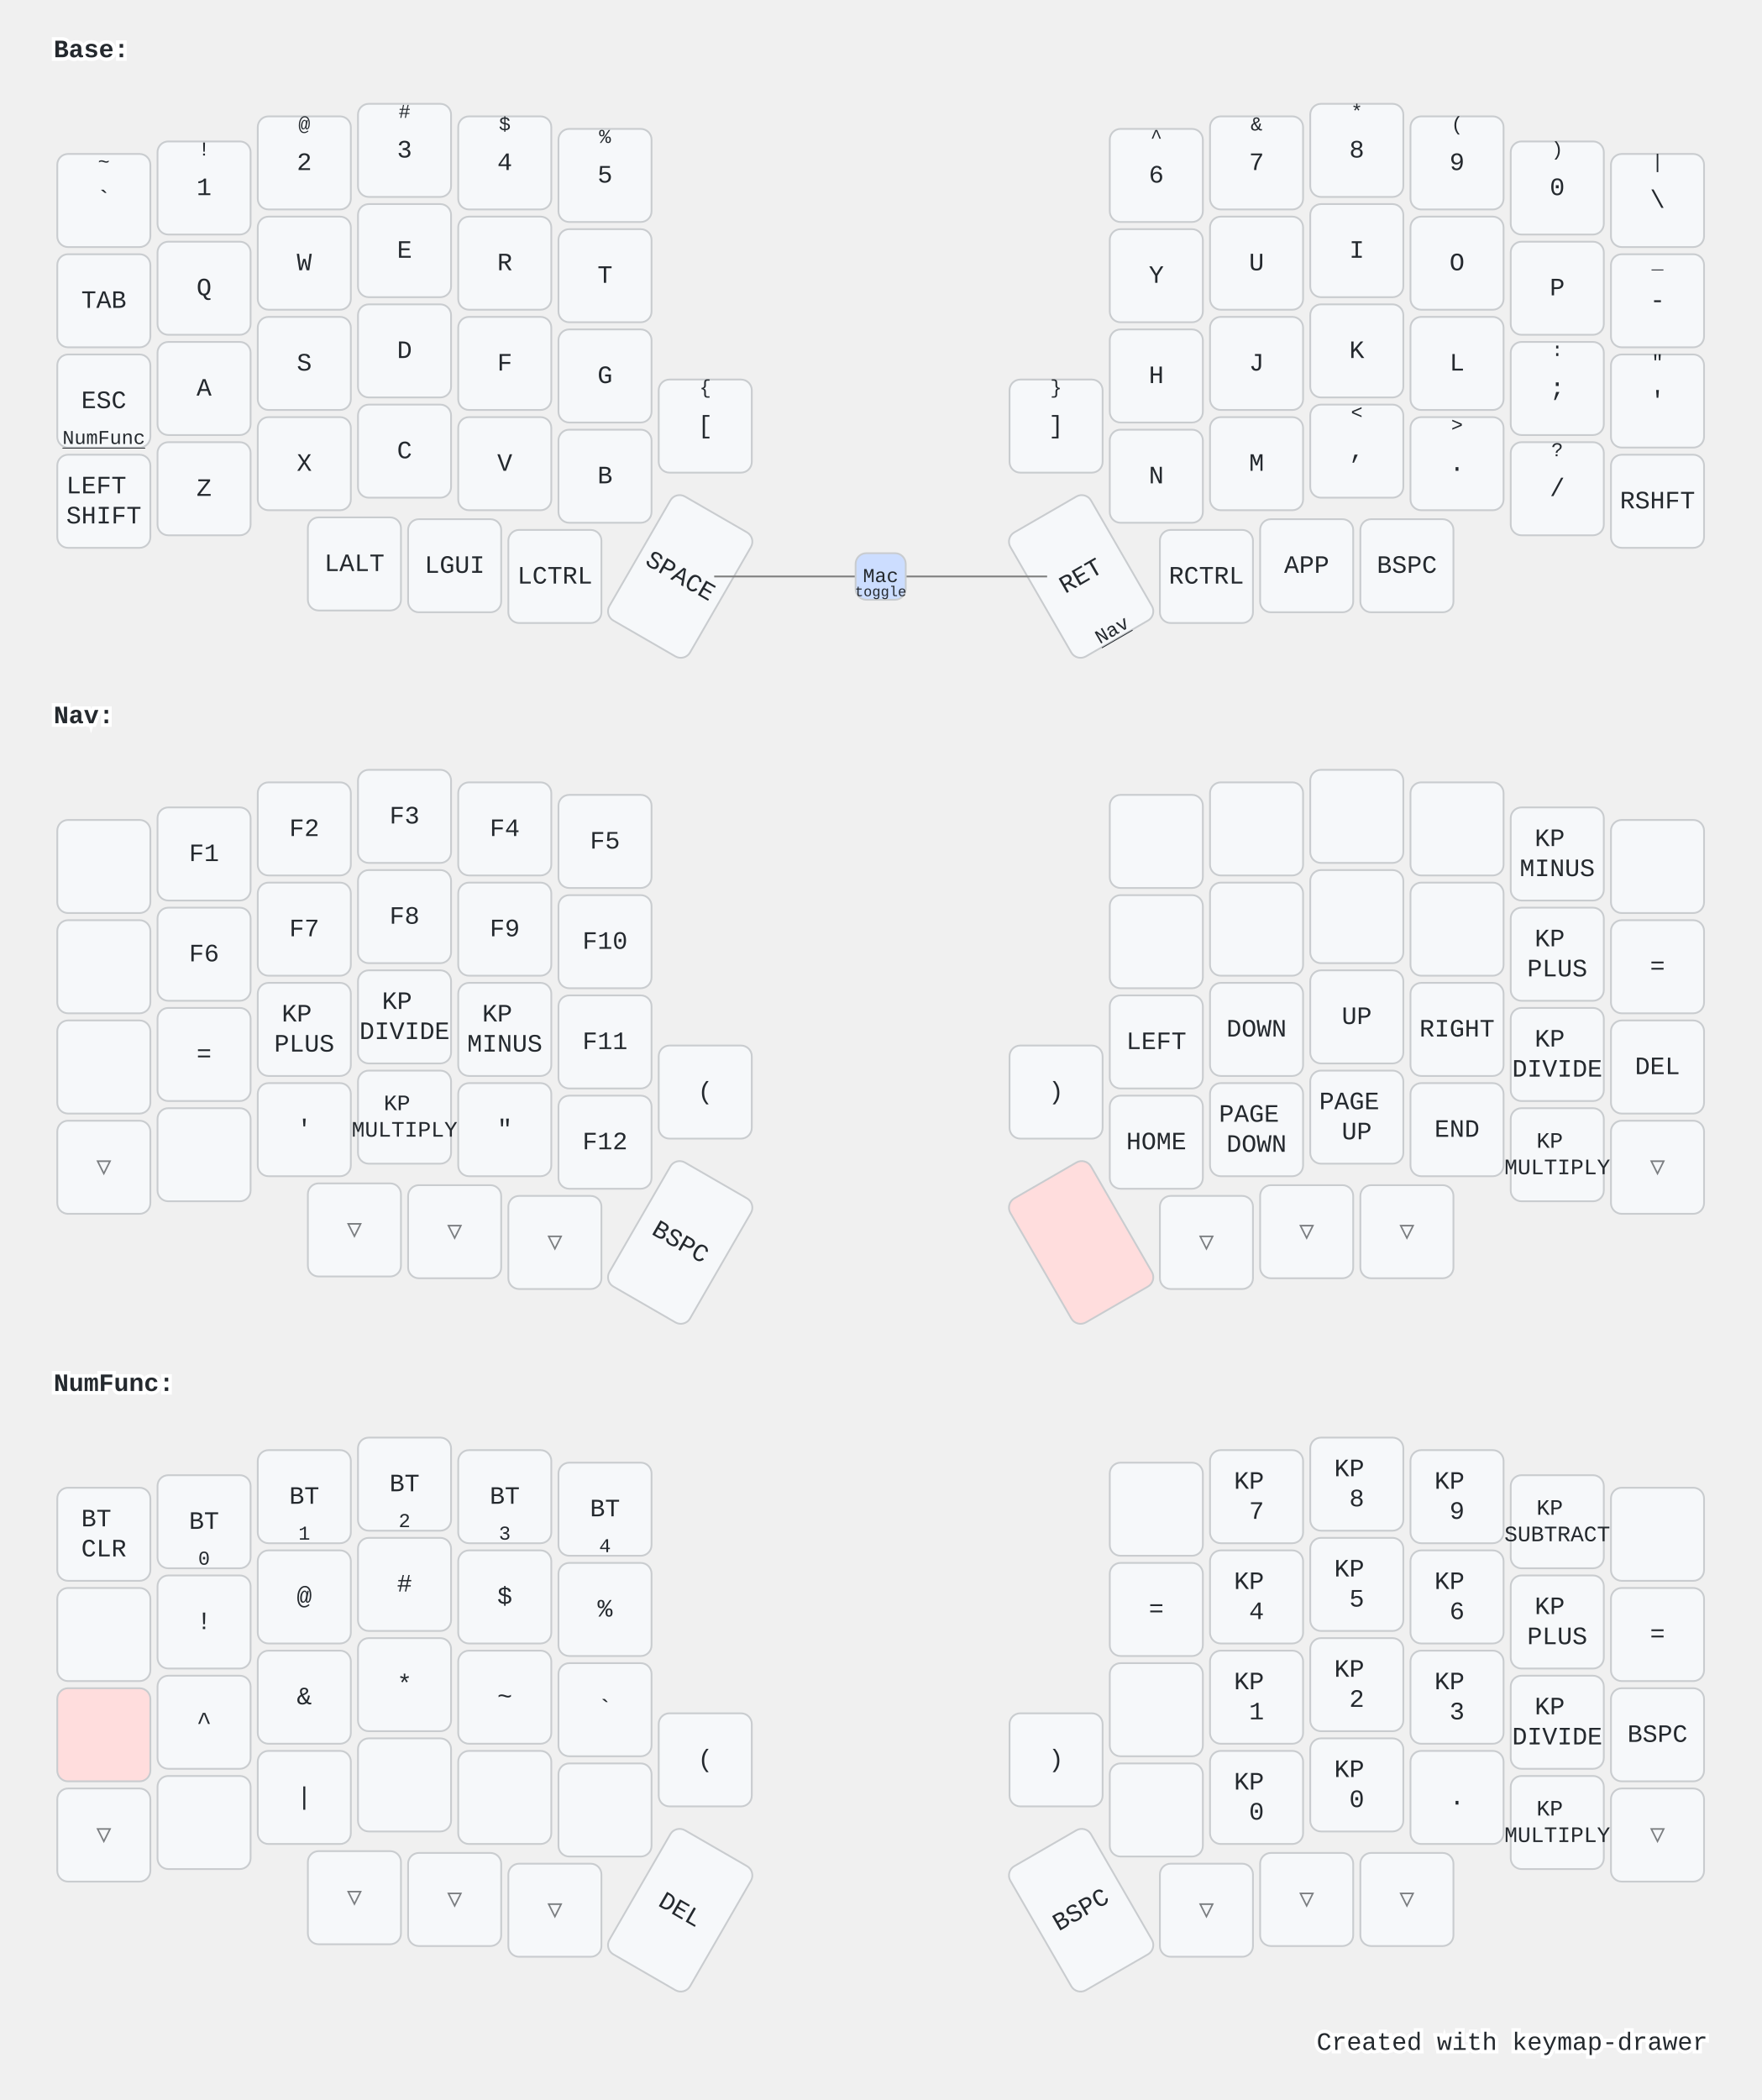
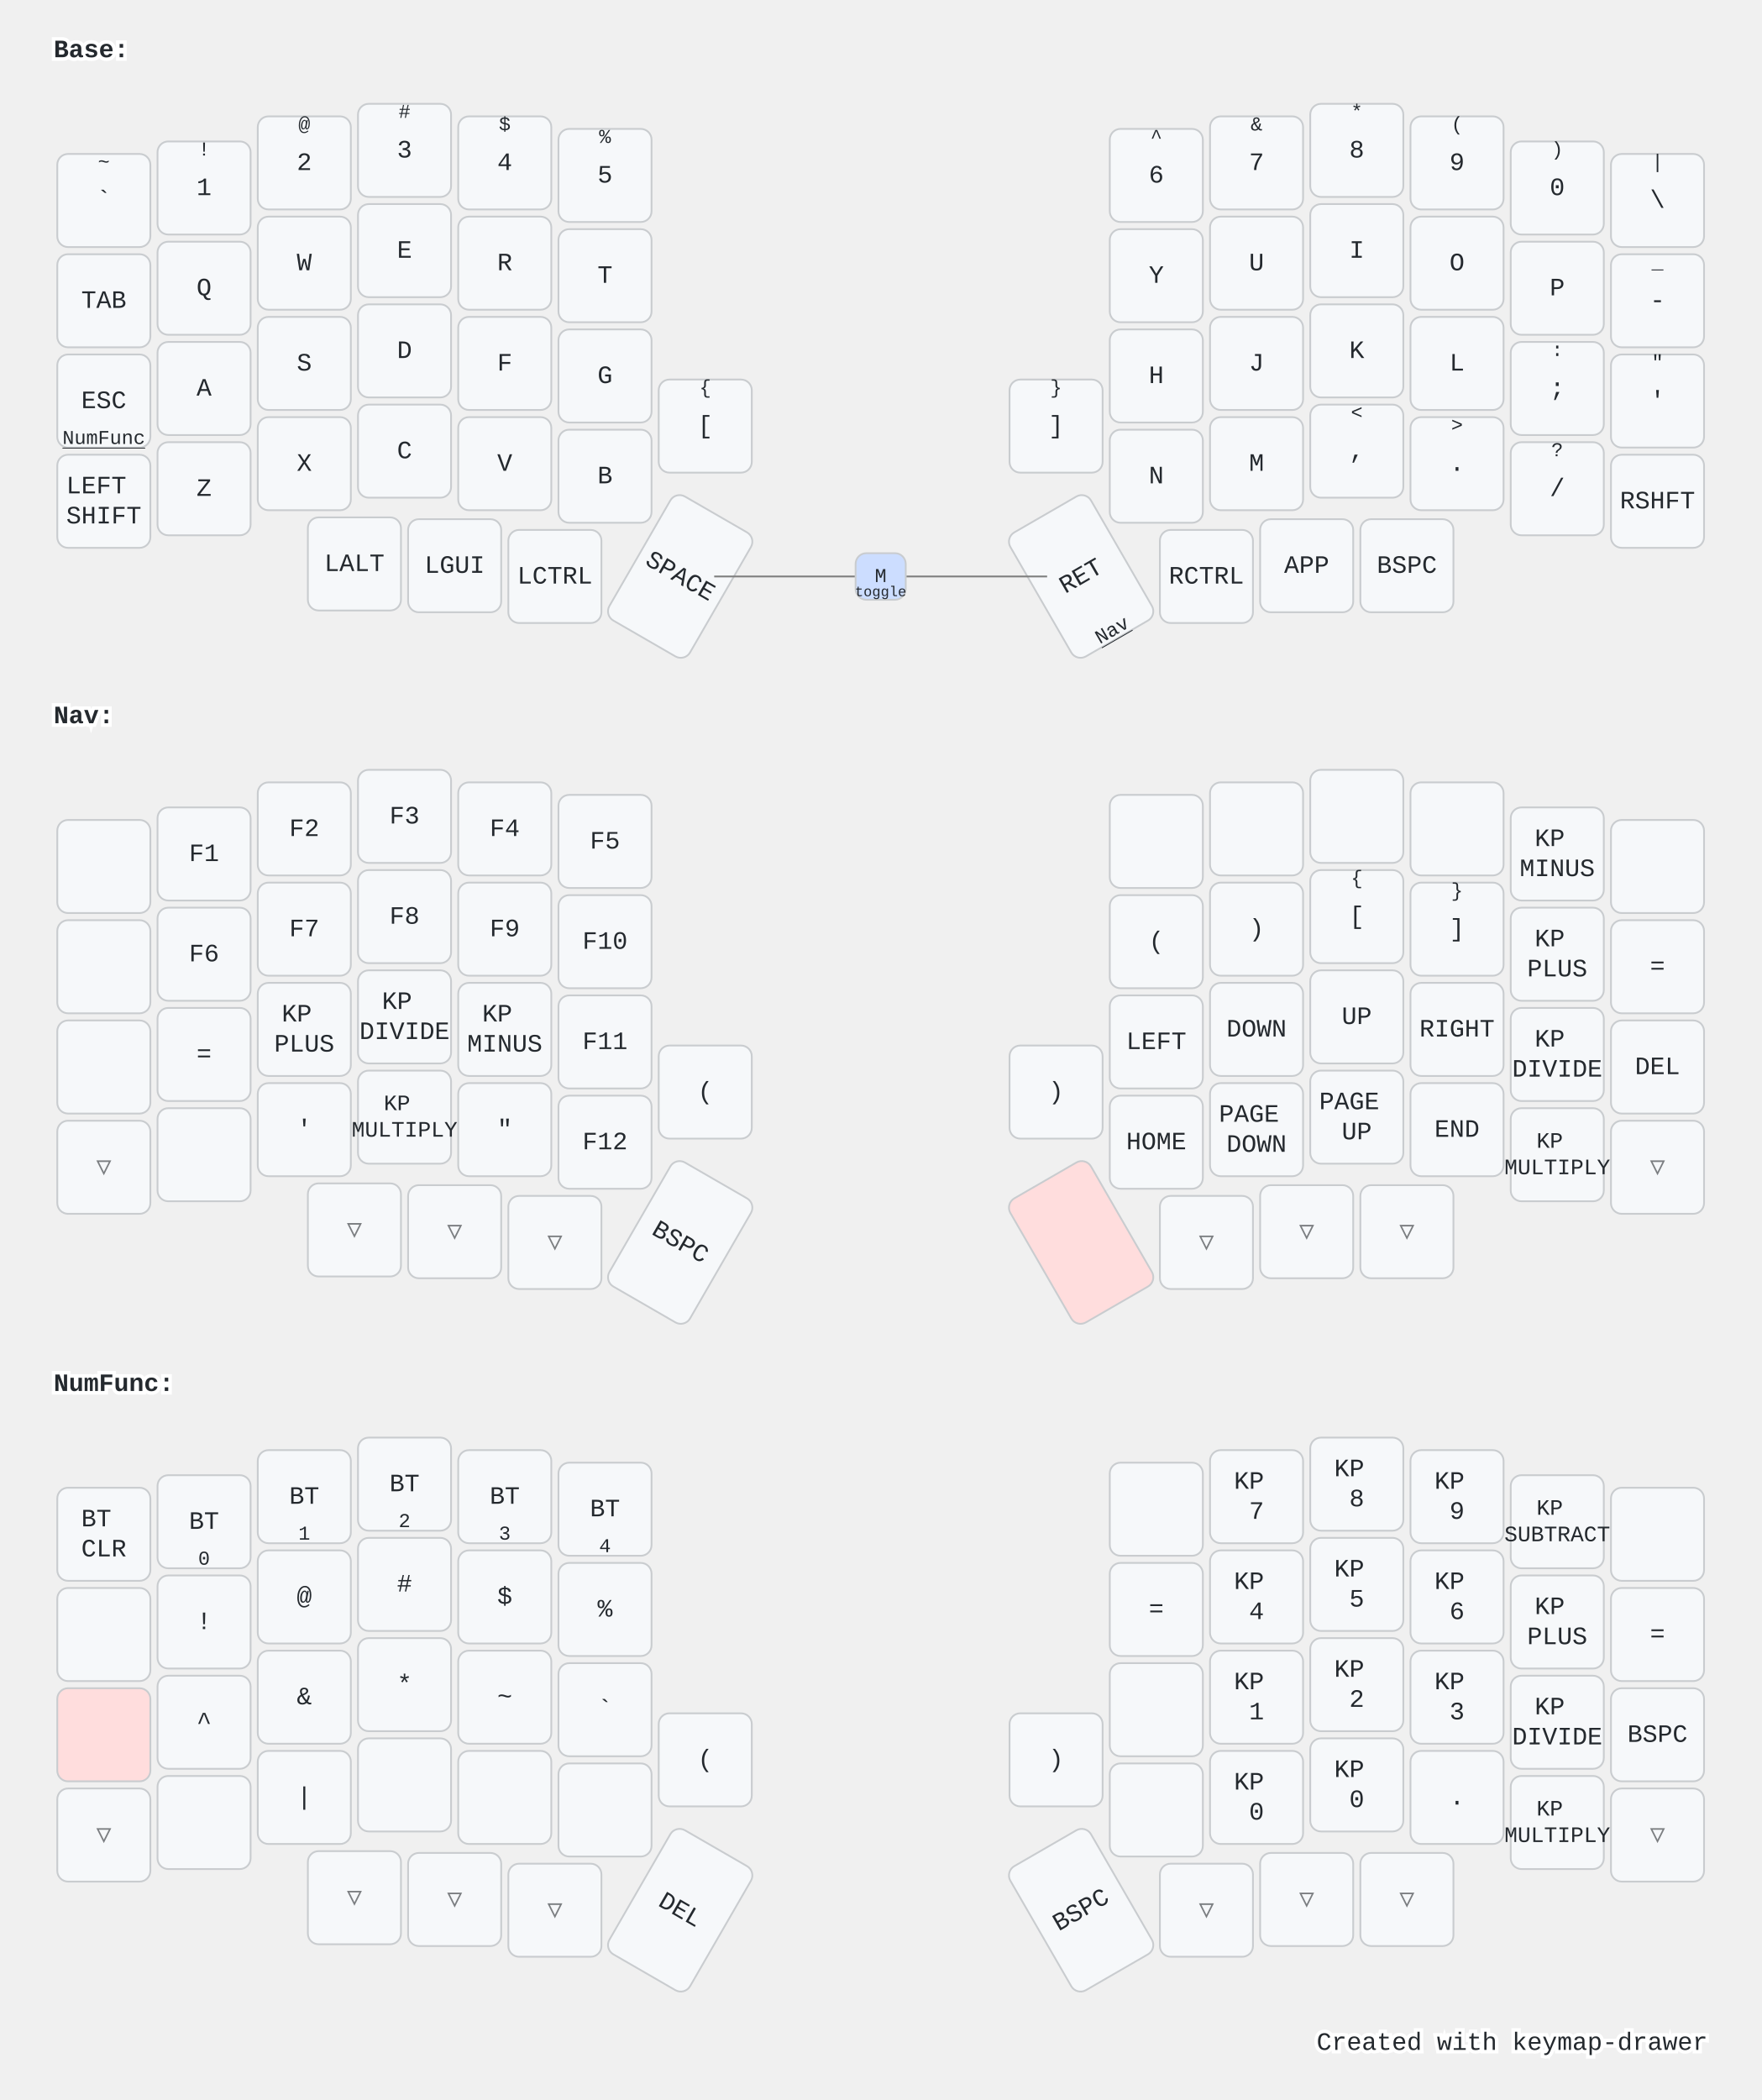
<svg xmlns="http://www.w3.org/2000/svg" width="984" height="1173" viewBox="0 0 984 1173" class="keymap">
  <style>/* inherit to force styles through use tags */
svg path {
    fill: inherit;
}

/* font and background color specifications */
svg.keymap {
    font-family: SFMono-Regular,Consolas,Liberation Mono,Menlo,monospace;
    font-size: 14px;
    font-kerning: normal;
    text-rendering: optimizeLegibility;
    fill: #24292e;
}

/* default key styling */
rect.key {
    fill: #f6f8fa;
}

rect.key, rect.combo {
    stroke: #c9cccf;
    stroke-width: 1;
}

/* default key side styling, only used is draw_key_sides is set */
rect.side {
    filter: brightness(90%);
}

/* color accent for combo boxes */
rect.combo, rect.combo-separate {
    fill: #cdf;
}

/* color accent for held keys */
rect.held, rect.combo.held {
    fill: #fdd;
}

/* color accent for ghost (optional) keys */
rect.ghost, rect.combo.ghost {
    stroke-dasharray: 4, 4;
    stroke-width: 2;
}

text {
    text-anchor: middle;
    dominant-baseline: middle;
}

/* styling for layer labels */
text.label {
    font-weight: bold;
    text-anchor: start;
    stroke: white;
    stroke-width: 4;
    paint-order: stroke;
}

/* styling for optional footer */
text.footer {
    text-anchor: end;
    dominant-baseline: auto;
    stroke: white;
    stroke-width: 4;
    paint-order: stroke;
}

/* styling for combo tap, and key non-tap label text */
text.combo, text.hold, text.shifted, text.left, text.right, text.tl, text.tr, text.bl, text.br {
    font-size: 11px;
}

text.hold, text.bl, text.br {
    text-anchor: middle;
    dominant-baseline: auto;
}

text.shifted, text.tl, text.tr {
    text-anchor: middle;
    dominant-baseline: hanging;
}

text.left, text.tl, text.bl {
    text-anchor: start;
}

text.right, text.tr, text.br {
    text-anchor: end;
}

text.layer-activator {
    text-decoration: underline;
}

/* styling for hold/shifted label text in combo box */
text.combo.hold, text.combo.shifted, text.combo.left, text.combo.right {
    font-size: 8px;
}

/* lighter symbol for transparent keys */
text.trans {
    fill: #7b7e81;
}

/* styling for combo dendrons */
path.combo {
    stroke-width: 1;
    stroke: gray;
    fill: none;
}

/* Start Tabler Icons Cleanup */
/* cannot use height/width with glyphs */
.icon-tabler &gt; path {
    fill: inherit;
    stroke: inherit;
    stroke-width: 2;
}
/* hide tabler's default box */
.icon-tabler &gt; path[stroke="none"][fill="none"] {
    visibility: hidden;
}
/* End Tabler Icons Cleanup */

@media (prefers-color-scheme: dark) {
svg.keymap { fill: #d1d6db; }
rect.key { fill: #3f4750; }
rect.key, rect.combo { stroke: #60666c; }
rect.combo, rect.combo-separate { fill: #1f3d7a; }
rect.held, rect.combo.held { fill: #854747; }
text.label, text.footer { stroke: black; }
text.trans { fill: #7e8184; }
path.combo { stroke: #7f7f7f; }

}</style>
  <g transform="translate(30, 0)" class="layer-Base">
    <text x="0" y="28" class="label" id="Base">Base:</text>
    <g transform="translate(0, 56)">
      <g transform="translate(28, 56)" class="key keypos-0">
        <rect rx="6" ry="6" x="-26" y="-26" width="52" height="52" class="key" />
        <text x="0" y="0" class="key tap">`</text>
        <text x="0" y="-24" class="key shifted">~</text>
      </g>
      <g transform="translate(84, 49)" class="key keypos-1">
        <rect rx="6" ry="6" x="-26" y="-26" width="52" height="52" class="key" />
        <text x="0" y="0" class="key tap">1</text>
        <text x="0" y="-24" class="key shifted">!</text>
      </g>
      <g transform="translate(140, 35)" class="key keypos-2">
        <rect rx="6" ry="6" x="-26" y="-26" width="52" height="52" class="key" />
        <text x="0" y="0" class="key tap">2</text>
        <text x="0" y="-24" class="key shifted">@</text>
      </g>
      <g transform="translate(196, 28)" class="key keypos-3">
        <rect rx="6" ry="6" x="-26" y="-26" width="52" height="52" class="key" />
        <text x="0" y="0" class="key tap">3</text>
        <text x="0" y="-24" class="key shifted">#</text>
      </g>
      <g transform="translate(252, 35)" class="key keypos-4">
        <rect rx="6" ry="6" x="-26" y="-26" width="52" height="52" class="key" />
        <text x="0" y="0" class="key tap">4</text>
        <text x="0" y="-24" class="key shifted">$</text>
      </g>
      <g transform="translate(308, 42)" class="key keypos-5">
        <rect rx="6" ry="6" x="-26" y="-26" width="52" height="52" class="key" />
        <text x="0" y="0" class="key tap">5</text>
        <text x="0" y="-24" class="key shifted">%</text>
      </g>
      <g transform="translate(616, 42)" class="key keypos-6">
        <rect rx="6" ry="6" x="-26" y="-26" width="52" height="52" class="key" />
        <text x="0" y="0" class="key tap">6</text>
        <text x="0" y="-24" class="key shifted">^</text>
      </g>
      <g transform="translate(672, 35)" class="key keypos-7">
        <rect rx="6" ry="6" x="-26" y="-26" width="52" height="52" class="key" />
        <text x="0" y="0" class="key tap">7</text>
        <text x="0" y="-24" class="key shifted">&amp;</text>
      </g>
      <g transform="translate(728, 28)" class="key keypos-8">
        <rect rx="6" ry="6" x="-26" y="-26" width="52" height="52" class="key" />
        <text x="0" y="0" class="key tap">8</text>
        <text x="0" y="-24" class="key shifted">*</text>
      </g>
      <g transform="translate(784, 35)" class="key keypos-9">
        <rect rx="6" ry="6" x="-26" y="-26" width="52" height="52" class="key" />
        <text x="0" y="0" class="key tap">9</text>
        <text x="0" y="-24" class="key shifted">(</text>
      </g>
      <g transform="translate(840, 49)" class="key keypos-10">
        <rect rx="6" ry="6" x="-26" y="-26" width="52" height="52" class="key" />
        <text x="0" y="0" class="key tap">0</text>
        <text x="0" y="-24" class="key shifted">)</text>
      </g>
      <g transform="translate(896, 56)" class="key keypos-11">
        <rect rx="6" ry="6" x="-26" y="-26" width="52" height="52" class="key" />
        <text x="0" y="0" class="key tap">\</text>
        <text x="0" y="-24" class="key shifted">|</text>
      </g>
      <g transform="translate(28, 112)" class="key keypos-12">
        <rect rx="6" ry="6" x="-26" y="-26" width="52" height="52" class="key" />
        <text x="0" y="0" class="key tap">TAB</text>
      </g>
      <g transform="translate(84, 105)" class="key keypos-13">
        <rect rx="6" ry="6" x="-26" y="-26" width="52" height="52" class="key" />
        <text x="0" y="0" class="key tap">Q</text>
      </g>
      <g transform="translate(140, 91)" class="key keypos-14">
        <rect rx="6" ry="6" x="-26" y="-26" width="52" height="52" class="key" />
        <text x="0" y="0" class="key tap">W</text>
      </g>
      <g transform="translate(196, 84)" class="key keypos-15">
        <rect rx="6" ry="6" x="-26" y="-26" width="52" height="52" class="key" />
        <text x="0" y="0" class="key tap">E</text>
      </g>
      <g transform="translate(252, 91)" class="key keypos-16">
        <rect rx="6" ry="6" x="-26" y="-26" width="52" height="52" class="key" />
        <text x="0" y="0" class="key tap">R</text>
      </g>
      <g transform="translate(308, 98)" class="key keypos-17">
        <rect rx="6" ry="6" x="-26" y="-26" width="52" height="52" class="key" />
        <text x="0" y="0" class="key tap">T</text>
      </g>
      <g transform="translate(616, 98)" class="key keypos-18">
        <rect rx="6" ry="6" x="-26" y="-26" width="52" height="52" class="key" />
        <text x="0" y="0" class="key tap">Y</text>
      </g>
      <g transform="translate(672, 91)" class="key keypos-19">
        <rect rx="6" ry="6" x="-26" y="-26" width="52" height="52" class="key" />
        <text x="0" y="0" class="key tap">U</text>
      </g>
      <g transform="translate(728, 84)" class="key keypos-20">
        <rect rx="6" ry="6" x="-26" y="-26" width="52" height="52" class="key" />
        <text x="0" y="0" class="key tap">I</text>
      </g>
      <g transform="translate(784, 91)" class="key keypos-21">
        <rect rx="6" ry="6" x="-26" y="-26" width="52" height="52" class="key" />
        <text x="0" y="0" class="key tap">O</text>
      </g>
      <g transform="translate(840, 105)" class="key keypos-22">
        <rect rx="6" ry="6" x="-26" y="-26" width="52" height="52" class="key" />
        <text x="0" y="0" class="key tap">P</text>
      </g>
      <g transform="translate(896, 112)" class="key keypos-23">
        <rect rx="6" ry="6" x="-26" y="-26" width="52" height="52" class="key" />
        <text x="0" y="0" class="key tap">-</text>
        <text x="0" y="-24" class="key shifted">_</text>
      </g>
      <g transform="translate(28, 168)" class="key keypos-24">
        <rect rx="6" ry="6" x="-26" y="-26" width="52" height="52" class="key" />
        <text x="0" y="0" class="key tap">ESC</text>
        <a href="#NumFunc">
          <text x="0" y="24" class="key hold layer-activator">NumFunc</text>
        </a>
      </g>
      <g transform="translate(84, 161)" class="key keypos-25">
        <rect rx="6" ry="6" x="-26" y="-26" width="52" height="52" class="key" />
        <text x="0" y="0" class="key tap">A</text>
      </g>
      <g transform="translate(140, 147)" class="key keypos-26">
        <rect rx="6" ry="6" x="-26" y="-26" width="52" height="52" class="key" />
        <text x="0" y="0" class="key tap">S</text>
      </g>
      <g transform="translate(196, 140)" class="key keypos-27">
        <rect rx="6" ry="6" x="-26" y="-26" width="52" height="52" class="key" />
        <text x="0" y="0" class="key tap">D</text>
      </g>
      <g transform="translate(252, 147)" class="key keypos-28">
        <rect rx="6" ry="6" x="-26" y="-26" width="52" height="52" class="key" />
        <text x="0" y="0" class="key tap">F</text>
      </g>
      <g transform="translate(308, 154)" class="key keypos-29">
        <rect rx="6" ry="6" x="-26" y="-26" width="52" height="52" class="key" />
        <text x="0" y="0" class="key tap">G</text>
      </g>
      <g transform="translate(616, 154)" class="key keypos-30">
        <rect rx="6" ry="6" x="-26" y="-26" width="52" height="52" class="key" />
        <text x="0" y="0" class="key tap">H</text>
      </g>
      <g transform="translate(672, 147)" class="key keypos-31">
        <rect rx="6" ry="6" x="-26" y="-26" width="52" height="52" class="key" />
        <text x="0" y="0" class="key tap">J</text>
      </g>
      <g transform="translate(728, 140)" class="key keypos-32">
        <rect rx="6" ry="6" x="-26" y="-26" width="52" height="52" class="key" />
        <text x="0" y="0" class="key tap">K</text>
      </g>
      <g transform="translate(784, 147)" class="key keypos-33">
        <rect rx="6" ry="6" x="-26" y="-26" width="52" height="52" class="key" />
        <text x="0" y="0" class="key tap">L</text>
      </g>
      <g transform="translate(840, 161)" class="key keypos-34">
        <rect rx="6" ry="6" x="-26" y="-26" width="52" height="52" class="key" />
        <text x="0" y="0" class="key tap">;</text>
        <text x="0" y="-24" class="key shifted">:</text>
      </g>
      <g transform="translate(896, 168)" class="key keypos-35">
        <rect rx="6" ry="6" x="-26" y="-26" width="52" height="52" class="key" />
        <text x="0" y="0" class="key tap">'</text>
        <text x="0" y="-24" class="key shifted">"</text>
      </g>
      <g transform="translate(28, 224)" class="key keypos-36">
        <rect rx="6" ry="6" x="-26" y="-26" width="52" height="52" class="key" />
        <text x="0" y="0" class="key tap">
          <tspan x="0" dy="-0.6em">LEFT</tspan>
          <tspan x="0" dy="1.2em">SHIFT</tspan>
        </text>
      </g>
      <g transform="translate(84, 217)" class="key keypos-37">
        <rect rx="6" ry="6" x="-26" y="-26" width="52" height="52" class="key" />
        <text x="0" y="0" class="key tap">Z</text>
      </g>
      <g transform="translate(140, 203)" class="key keypos-38">
        <rect rx="6" ry="6" x="-26" y="-26" width="52" height="52" class="key" />
        <text x="0" y="0" class="key tap">X</text>
      </g>
      <g transform="translate(196, 196)" class="key keypos-39">
        <rect rx="6" ry="6" x="-26" y="-26" width="52" height="52" class="key" />
        <text x="0" y="0" class="key tap">C</text>
      </g>
      <g transform="translate(252, 203)" class="key keypos-40">
        <rect rx="6" ry="6" x="-26" y="-26" width="52" height="52" class="key" />
        <text x="0" y="0" class="key tap">V</text>
      </g>
      <g transform="translate(308, 210)" class="key keypos-41">
        <rect rx="6" ry="6" x="-26" y="-26" width="52" height="52" class="key" />
        <text x="0" y="0" class="key tap">B</text>
      </g>
      <g transform="translate(364, 182)" class="key keypos-42">
        <rect rx="6" ry="6" x="-26" y="-26" width="52" height="52" class="key" />
        <text x="0" y="0" class="key tap">[</text>
        <text x="0" y="-24" class="key shifted">{</text>
      </g>
      <g transform="translate(560, 182)" class="key keypos-43">
        <rect rx="6" ry="6" x="-26" y="-26" width="52" height="52" class="key" />
        <text x="0" y="0" class="key tap">]</text>
        <text x="0" y="-24" class="key shifted">}</text>
      </g>
      <g transform="translate(616, 210)" class="key keypos-44">
        <rect rx="6" ry="6" x="-26" y="-26" width="52" height="52" class="key" />
        <text x="0" y="0" class="key tap">N</text>
      </g>
      <g transform="translate(672, 203)" class="key keypos-45">
        <rect rx="6" ry="6" x="-26" y="-26" width="52" height="52" class="key" />
        <text x="0" y="0" class="key tap">M</text>
      </g>
      <g transform="translate(728, 196)" class="key keypos-46">
        <rect rx="6" ry="6" x="-26" y="-26" width="52" height="52" class="key" />
        <text x="0" y="0" class="key tap">,</text>
        <text x="0" y="-24" class="key shifted">&lt;</text>
      </g>
      <g transform="translate(784, 203)" class="key keypos-47">
        <rect rx="6" ry="6" x="-26" y="-26" width="52" height="52" class="key" />
        <text x="0" y="0" class="key tap">.</text>
        <text x="0" y="-24" class="key shifted">&gt;</text>
      </g>
      <g transform="translate(840, 217)" class="key keypos-48">
        <rect rx="6" ry="6" x="-26" y="-26" width="52" height="52" class="key" />
        <text x="0" y="0" class="key tap">/</text>
        <text x="0" y="-24" class="key shifted">?</text>
      </g>
      <g transform="translate(896, 224)" class="key keypos-49">
        <rect rx="6" ry="6" x="-26" y="-26" width="52" height="52" class="key" />
        <text x="0" y="0" class="key tap">RSHFT</text>
      </g>
      <g transform="translate(168, 259)" class="key keypos-50">
        <rect rx="6" ry="6" x="-26" y="-26" width="52" height="52" class="key" />
        <text x="0" y="0" class="key tap">LALT</text>
      </g>
      <g transform="translate(224, 260)" class="key keypos-51">
        <rect rx="6" ry="6" x="-26" y="-26" width="52" height="52" class="key" />
        <text x="0" y="0" class="key tap">LGUI</text>
      </g>
      <g transform="translate(280, 266)" class="key keypos-52">
        <rect rx="6" ry="6" x="-26" y="-26" width="52" height="52" class="key" />
        <text x="0" y="0" class="key tap">LCTRL</text>
      </g>
      <g transform="translate(350, 266) rotate(30.0)" class="key keypos-53">
        <rect rx="6" ry="6" x="-26" y="-40" width="52" height="80" class="key" />
        <text x="0" y="0" class="key tap">SPACE</text>
      </g>
      <g transform="translate(574, 266) rotate(-30.0)" class="key keypos-54">
        <rect rx="6" ry="6" x="-26" y="-40" width="52" height="80" class="key" />
        <text x="0" y="0" class="key tap">RET</text>
        <a href="#Nav">
          <text x="0" y="38" class="key hold layer-activator">Nav</text>
        </a>
      </g>
      <g transform="translate(644, 266)" class="key keypos-55">
        <rect rx="6" ry="6" x="-26" y="-26" width="52" height="52" class="key" />
        <text x="0" y="0" class="key tap">RCTRL</text>
      </g>
      <g transform="translate(700, 260)" class="key keypos-56">
        <rect rx="6" ry="6" x="-26" y="-26" width="52" height="52" class="key" />
        <text x="0" y="0" class="key tap">APP</text>
      </g>
      <g transform="translate(756, 260)" class="key keypos-57">
        <rect rx="6" ry="6" x="-26" y="-26" width="52" height="52" class="key" />
        <text x="0" y="0" class="key tap">BSPC</text>
      </g>
      <g class="combo combopos-0">
        <path d="M462,266 l-93,0" class="combo" />
        <path d="M462,266 l93,0" class="combo" />
        <rect rx="6" ry="6" x="448" y="253" width="28" height="26" class="combo" />
-         <text x="462" y="266" class="combo tap">Mac</text>
+         <text x="462" y="266" class="combo tap">M</text>
        <text x="462" y="277" class="combo hold">toggle</text>
      </g>
    </g>
  </g>
  <g transform="translate(30, 372)" class="layer-Nav">
    <text x="0" y="28" class="label" id="Nav">Nav:</text>
    <g transform="translate(0, 56)">
      <g transform="translate(28, 56)" class="key keypos-0">
        <rect rx="6" ry="6" x="-26" y="-26" width="52" height="52" class="key" />
      </g>
      <g transform="translate(84, 49)" class="key keypos-1">
        <rect rx="6" ry="6" x="-26" y="-26" width="52" height="52" class="key" />
        <text x="0" y="0" class="key tap">F1</text>
      </g>
      <g transform="translate(140, 35)" class="key keypos-2">
        <rect rx="6" ry="6" x="-26" y="-26" width="52" height="52" class="key" />
        <text x="0" y="0" class="key tap">F2</text>
      </g>
      <g transform="translate(196, 28)" class="key keypos-3">
        <rect rx="6" ry="6" x="-26" y="-26" width="52" height="52" class="key" />
        <text x="0" y="0" class="key tap">F3</text>
      </g>
      <g transform="translate(252, 35)" class="key keypos-4">
        <rect rx="6" ry="6" x="-26" y="-26" width="52" height="52" class="key" />
        <text x="0" y="0" class="key tap">F4</text>
      </g>
      <g transform="translate(308, 42)" class="key keypos-5">
        <rect rx="6" ry="6" x="-26" y="-26" width="52" height="52" class="key" />
        <text x="0" y="0" class="key tap">F5</text>
      </g>
      <g transform="translate(616, 42)" class="key keypos-6">
        <rect rx="6" ry="6" x="-26" y="-26" width="52" height="52" class="key" />
      </g>
      <g transform="translate(672, 35)" class="key keypos-7">
        <rect rx="6" ry="6" x="-26" y="-26" width="52" height="52" class="key" />
      </g>
      <g transform="translate(728, 28)" class="key keypos-8">
        <rect rx="6" ry="6" x="-26" y="-26" width="52" height="52" class="key" />
      </g>
      <g transform="translate(784, 35)" class="key keypos-9">
        <rect rx="6" ry="6" x="-26" y="-26" width="52" height="52" class="key" />
      </g>
      <g transform="translate(840, 49)" class="key keypos-10">
        <rect rx="6" ry="6" x="-26" y="-26" width="52" height="52" class="key" />
        <text x="0" y="0" class="key tap">
          <tspan x="0" dy="-0.6em">KP</tspan>
          <tspan x="0" dy="1.2em">MINUS</tspan>
        </text>
      </g>
      <g transform="translate(896, 56)" class="key keypos-11">
        <rect rx="6" ry="6" x="-26" y="-26" width="52" height="52" class="key" />
      </g>
      <g transform="translate(28, 112)" class="key keypos-12">
        <rect rx="6" ry="6" x="-26" y="-26" width="52" height="52" class="key" />
      </g>
      <g transform="translate(84, 105)" class="key keypos-13">
        <rect rx="6" ry="6" x="-26" y="-26" width="52" height="52" class="key" />
        <text x="0" y="0" class="key tap">F6</text>
      </g>
      <g transform="translate(140, 91)" class="key keypos-14">
        <rect rx="6" ry="6" x="-26" y="-26" width="52" height="52" class="key" />
        <text x="0" y="0" class="key tap">F7</text>
      </g>
      <g transform="translate(196, 84)" class="key keypos-15">
        <rect rx="6" ry="6" x="-26" y="-26" width="52" height="52" class="key" />
        <text x="0" y="0" class="key tap">F8</text>
      </g>
      <g transform="translate(252, 91)" class="key keypos-16">
        <rect rx="6" ry="6" x="-26" y="-26" width="52" height="52" class="key" />
        <text x="0" y="0" class="key tap">F9</text>
      </g>
      <g transform="translate(308, 98)" class="key keypos-17">
        <rect rx="6" ry="6" x="-26" y="-26" width="52" height="52" class="key" />
        <text x="0" y="0" class="key tap">F10</text>
      </g>
      <g transform="translate(616, 98)" class="key keypos-18">
        <rect rx="6" ry="6" x="-26" y="-26" width="52" height="52" class="key" />
+         <text x="0" y="0" class="key tap">(</text>
      </g>
      <g transform="translate(672, 91)" class="key keypos-19">
        <rect rx="6" ry="6" x="-26" y="-26" width="52" height="52" class="key" />
+         <text x="0" y="0" class="key tap">)</text>
      </g>
      <g transform="translate(728, 84)" class="key keypos-20">
        <rect rx="6" ry="6" x="-26" y="-26" width="52" height="52" class="key" />
+         <text x="0" y="0" class="key tap">[</text>
+         <text x="0" y="-24" class="key shifted">{</text>
      </g>
      <g transform="translate(784, 91)" class="key keypos-21">
        <rect rx="6" ry="6" x="-26" y="-26" width="52" height="52" class="key" />
+         <text x="0" y="0" class="key tap">]</text>
+         <text x="0" y="-24" class="key shifted">}</text>
      </g>
      <g transform="translate(840, 105)" class="key keypos-22">
        <rect rx="6" ry="6" x="-26" y="-26" width="52" height="52" class="key" />
        <text x="0" y="0" class="key tap">
          <tspan x="0" dy="-0.6em">KP</tspan>
          <tspan x="0" dy="1.2em">PLUS</tspan>
        </text>
      </g>
      <g transform="translate(896, 112)" class="key keypos-23">
        <rect rx="6" ry="6" x="-26" y="-26" width="52" height="52" class="key" />
        <text x="0" y="0" class="key tap">=</text>
      </g>
      <g transform="translate(28, 168)" class="key keypos-24">
        <rect rx="6" ry="6" x="-26" y="-26" width="52" height="52" class="key" />
      </g>
      <g transform="translate(84, 161)" class="key keypos-25">
        <rect rx="6" ry="6" x="-26" y="-26" width="52" height="52" class="key" />
        <text x="0" y="0" class="key tap">=</text>
      </g>
      <g transform="translate(140, 147)" class="key keypos-26">
        <rect rx="6" ry="6" x="-26" y="-26" width="52" height="52" class="key" />
        <text x="0" y="0" class="key tap">
          <tspan x="0" dy="-0.6em">KP</tspan>
          <tspan x="0" dy="1.2em">PLUS</tspan>
        </text>
      </g>
      <g transform="translate(196, 140)" class="key keypos-27">
        <rect rx="6" ry="6" x="-26" y="-26" width="52" height="52" class="key" />
        <text x="0" y="0" class="key tap">
          <tspan x="0" dy="-0.6em">KP</tspan>
          <tspan x="0" dy="1.2em">DIVIDE</tspan>
        </text>
      </g>
      <g transform="translate(252, 147)" class="key keypos-28">
        <rect rx="6" ry="6" x="-26" y="-26" width="52" height="52" class="key" />
        <text x="0" y="0" class="key tap">
          <tspan x="0" dy="-0.6em">KP</tspan>
          <tspan x="0" dy="1.2em">MINUS</tspan>
        </text>
      </g>
      <g transform="translate(308, 154)" class="key keypos-29">
        <rect rx="6" ry="6" x="-26" y="-26" width="52" height="52" class="key" />
        <text x="0" y="0" class="key tap">F11</text>
      </g>
      <g transform="translate(616, 154)" class="key keypos-30">
        <rect rx="6" ry="6" x="-26" y="-26" width="52" height="52" class="key" />
        <text x="0" y="0" class="key tap">LEFT</text>
      </g>
      <g transform="translate(672, 147)" class="key keypos-31">
        <rect rx="6" ry="6" x="-26" y="-26" width="52" height="52" class="key" />
        <text x="0" y="0" class="key tap">DOWN</text>
      </g>
      <g transform="translate(728, 140)" class="key keypos-32">
        <rect rx="6" ry="6" x="-26" y="-26" width="52" height="52" class="key" />
        <text x="0" y="0" class="key tap">UP</text>
      </g>
      <g transform="translate(784, 147)" class="key keypos-33">
        <rect rx="6" ry="6" x="-26" y="-26" width="52" height="52" class="key" />
        <text x="0" y="0" class="key tap">RIGHT</text>
      </g>
      <g transform="translate(840, 161)" class="key keypos-34">
        <rect rx="6" ry="6" x="-26" y="-26" width="52" height="52" class="key" />
        <text x="0" y="0" class="key tap">
          <tspan x="0" dy="-0.6em">KP</tspan>
          <tspan x="0" dy="1.2em">DIVIDE</tspan>
        </text>
      </g>
      <g transform="translate(896, 168)" class="key keypos-35">
        <rect rx="6" ry="6" x="-26" y="-26" width="52" height="52" class="key" />
        <text x="0" y="0" class="key tap">DEL</text>
      </g>
      <g transform="translate(28, 224)" class="key trans keypos-36">
        <rect rx="6" ry="6" x="-26" y="-26" width="52" height="52" class="key trans" />
        <text x="0" y="0" class="key trans tap">▽</text>
      </g>
      <g transform="translate(84, 217)" class="key keypos-37">
        <rect rx="6" ry="6" x="-26" y="-26" width="52" height="52" class="key" />
      </g>
      <g transform="translate(140, 203)" class="key keypos-38">
        <rect rx="6" ry="6" x="-26" y="-26" width="52" height="52" class="key" />
        <text x="0" y="0" class="key tap">'</text>
      </g>
      <g transform="translate(196, 196)" class="key keypos-39">
        <rect rx="6" ry="6" x="-26" y="-26" width="52" height="52" class="key" />
        <text x="0" y="0" class="key tap">
          <tspan x="0" dy="-0.6em" style="font-size: 88%">KP</tspan>
          <tspan x="0" dy="1.2em" style="font-size: 88%">MULTIPLY</tspan>
        </text>
      </g>
      <g transform="translate(252, 203)" class="key keypos-40">
        <rect rx="6" ry="6" x="-26" y="-26" width="52" height="52" class="key" />
        <text x="0" y="0" class="key tap">"</text>
      </g>
      <g transform="translate(308, 210)" class="key keypos-41">
        <rect rx="6" ry="6" x="-26" y="-26" width="52" height="52" class="key" />
        <text x="0" y="0" class="key tap">F12</text>
      </g>
      <g transform="translate(364, 182)" class="key keypos-42">
        <rect rx="6" ry="6" x="-26" y="-26" width="52" height="52" class="key" />
        <text x="0" y="0" class="key tap">(</text>
      </g>
      <g transform="translate(560, 182)" class="key keypos-43">
        <rect rx="6" ry="6" x="-26" y="-26" width="52" height="52" class="key" />
        <text x="0" y="0" class="key tap">)</text>
      </g>
      <g transform="translate(616, 210)" class="key keypos-44">
        <rect rx="6" ry="6" x="-26" y="-26" width="52" height="52" class="key" />
        <text x="0" y="0" class="key tap">HOME</text>
      </g>
      <g transform="translate(672, 203)" class="key keypos-45">
        <rect rx="6" ry="6" x="-26" y="-26" width="52" height="52" class="key" />
        <text x="0" y="0" class="key tap">
          <tspan x="0" dy="-0.6em">PAGE</tspan>
          <tspan x="0" dy="1.2em">DOWN</tspan>
        </text>
      </g>
      <g transform="translate(728, 196)" class="key keypos-46">
        <rect rx="6" ry="6" x="-26" y="-26" width="52" height="52" class="key" />
        <text x="0" y="0" class="key tap">
          <tspan x="0" dy="-0.6em">PAGE</tspan>
          <tspan x="0" dy="1.2em">UP</tspan>
        </text>
      </g>
      <g transform="translate(784, 203)" class="key keypos-47">
        <rect rx="6" ry="6" x="-26" y="-26" width="52" height="52" class="key" />
        <text x="0" y="0" class="key tap">END</text>
      </g>
      <g transform="translate(840, 217)" class="key keypos-48">
        <rect rx="6" ry="6" x="-26" y="-26" width="52" height="52" class="key" />
        <text x="0" y="0" class="key tap">
          <tspan x="0" dy="-0.6em" style="font-size: 88%">KP</tspan>
          <tspan x="0" dy="1.2em" style="font-size: 88%">MULTIPLY</tspan>
        </text>
      </g>
      <g transform="translate(896, 224)" class="key trans keypos-49">
        <rect rx="6" ry="6" x="-26" y="-26" width="52" height="52" class="key trans" />
        <text x="0" y="0" class="key trans tap">▽</text>
      </g>
      <g transform="translate(168, 259)" class="key trans keypos-50">
        <rect rx="6" ry="6" x="-26" y="-26" width="52" height="52" class="key trans" />
        <text x="0" y="0" class="key trans tap">▽</text>
      </g>
      <g transform="translate(224, 260)" class="key trans keypos-51">
        <rect rx="6" ry="6" x="-26" y="-26" width="52" height="52" class="key trans" />
        <text x="0" y="0" class="key trans tap">▽</text>
      </g>
      <g transform="translate(280, 266)" class="key trans keypos-52">
        <rect rx="6" ry="6" x="-26" y="-26" width="52" height="52" class="key trans" />
        <text x="0" y="0" class="key trans tap">▽</text>
      </g>
      <g transform="translate(350, 266) rotate(30.0)" class="key keypos-53">
        <rect rx="6" ry="6" x="-26" y="-40" width="52" height="80" class="key" />
        <text x="0" y="0" class="key tap">BSPC</text>
      </g>
      <g transform="translate(574, 266) rotate(-30.0)" class="key held keypos-54">
        <rect rx="6" ry="6" x="-26" y="-40" width="52" height="80" class="key held" />
      </g>
      <g transform="translate(644, 266)" class="key trans keypos-55">
        <rect rx="6" ry="6" x="-26" y="-26" width="52" height="52" class="key trans" />
        <text x="0" y="0" class="key trans tap">▽</text>
      </g>
      <g transform="translate(700, 260)" class="key trans keypos-56">
        <rect rx="6" ry="6" x="-26" y="-26" width="52" height="52" class="key trans" />
        <text x="0" y="0" class="key trans tap">▽</text>
      </g>
      <g transform="translate(756, 260)" class="key trans keypos-57">
        <rect rx="6" ry="6" x="-26" y="-26" width="52" height="52" class="key trans" />
        <text x="0" y="0" class="key trans tap">▽</text>
      </g>
    </g>
  </g>
  <g transform="translate(30, 745)" class="layer-NumFunc">
    <text x="0" y="28" class="label" id="NumFunc">NumFunc:</text>
    <g transform="translate(0, 56)">
      <g transform="translate(28, 56)" class="key keypos-0">
        <rect rx="6" ry="6" x="-26" y="-26" width="52" height="52" class="key" />
        <text x="0" y="0" class="key tap">
          <tspan x="0" dy="-0.6em">BT</tspan>
          <tspan x="0" dy="1.2em">CLR</tspan>
        </text>
      </g>
      <g transform="translate(84, 49)" class="key keypos-1">
        <rect rx="6" ry="6" x="-26" y="-26" width="52" height="52" class="key" />
        <text x="0" y="0" class="key tap">BT</text>
        <text x="0" y="24" class="key hold">0</text>
      </g>
      <g transform="translate(140, 35)" class="key keypos-2">
        <rect rx="6" ry="6" x="-26" y="-26" width="52" height="52" class="key" />
        <text x="0" y="0" class="key tap">BT</text>
        <text x="0" y="24" class="key hold">1</text>
      </g>
      <g transform="translate(196, 28)" class="key keypos-3">
        <rect rx="6" ry="6" x="-26" y="-26" width="52" height="52" class="key" />
        <text x="0" y="0" class="key tap">BT</text>
        <text x="0" y="24" class="key hold">2</text>
      </g>
      <g transform="translate(252, 35)" class="key keypos-4">
        <rect rx="6" ry="6" x="-26" y="-26" width="52" height="52" class="key" />
        <text x="0" y="0" class="key tap">BT</text>
        <text x="0" y="24" class="key hold">3</text>
      </g>
      <g transform="translate(308, 42)" class="key keypos-5">
        <rect rx="6" ry="6" x="-26" y="-26" width="52" height="52" class="key" />
        <text x="0" y="0" class="key tap">BT</text>
        <text x="0" y="24" class="key hold">4</text>
      </g>
      <g transform="translate(616, 42)" class="key keypos-6">
        <rect rx="6" ry="6" x="-26" y="-26" width="52" height="52" class="key" />
      </g>
      <g transform="translate(672, 35)" class="key keypos-7">
        <rect rx="6" ry="6" x="-26" y="-26" width="52" height="52" class="key" />
        <text x="0" y="0" class="key tap">
          <tspan x="0" dy="-0.6em">KP</tspan>
          <tspan x="0" dy="1.2em">7</tspan>
        </text>
      </g>
      <g transform="translate(728, 28)" class="key keypos-8">
        <rect rx="6" ry="6" x="-26" y="-26" width="52" height="52" class="key" />
        <text x="0" y="0" class="key tap">
          <tspan x="0" dy="-0.6em">KP</tspan>
          <tspan x="0" dy="1.2em">8</tspan>
        </text>
      </g>
      <g transform="translate(784, 35)" class="key keypos-9">
        <rect rx="6" ry="6" x="-26" y="-26" width="52" height="52" class="key" />
        <text x="0" y="0" class="key tap">
          <tspan x="0" dy="-0.6em">KP</tspan>
          <tspan x="0" dy="1.2em">9</tspan>
        </text>
      </g>
      <g transform="translate(840, 49)" class="key keypos-10">
        <rect rx="6" ry="6" x="-26" y="-26" width="52" height="52" class="key" />
        <text x="0" y="0" class="key tap">
          <tspan x="0" dy="-0.6em" style="font-size: 88%">KP</tspan>
          <tspan x="0" dy="1.2em" style="font-size: 88%">SUBTRACT</tspan>
        </text>
      </g>
      <g transform="translate(896, 56)" class="key keypos-11">
        <rect rx="6" ry="6" x="-26" y="-26" width="52" height="52" class="key" />
      </g>
      <g transform="translate(28, 112)" class="key keypos-12">
        <rect rx="6" ry="6" x="-26" y="-26" width="52" height="52" class="key" />
      </g>
      <g transform="translate(84, 105)" class="key keypos-13">
        <rect rx="6" ry="6" x="-26" y="-26" width="52" height="52" class="key" />
        <text x="0" y="0" class="key tap">!</text>
      </g>
      <g transform="translate(140, 91)" class="key keypos-14">
        <rect rx="6" ry="6" x="-26" y="-26" width="52" height="52" class="key" />
        <text x="0" y="0" class="key tap">@</text>
      </g>
      <g transform="translate(196, 84)" class="key keypos-15">
        <rect rx="6" ry="6" x="-26" y="-26" width="52" height="52" class="key" />
        <text x="0" y="0" class="key tap">#</text>
      </g>
      <g transform="translate(252, 91)" class="key keypos-16">
        <rect rx="6" ry="6" x="-26" y="-26" width="52" height="52" class="key" />
        <text x="0" y="0" class="key tap">$</text>
      </g>
      <g transform="translate(308, 98)" class="key keypos-17">
        <rect rx="6" ry="6" x="-26" y="-26" width="52" height="52" class="key" />
        <text x="0" y="0" class="key tap">%</text>
      </g>
      <g transform="translate(616, 98)" class="key keypos-18">
        <rect rx="6" ry="6" x="-26" y="-26" width="52" height="52" class="key" />
        <text x="0" y="0" class="key tap">=</text>
      </g>
      <g transform="translate(672, 91)" class="key keypos-19">
        <rect rx="6" ry="6" x="-26" y="-26" width="52" height="52" class="key" />
        <text x="0" y="0" class="key tap">
          <tspan x="0" dy="-0.6em">KP</tspan>
          <tspan x="0" dy="1.2em">4</tspan>
        </text>
      </g>
      <g transform="translate(728, 84)" class="key keypos-20">
        <rect rx="6" ry="6" x="-26" y="-26" width="52" height="52" class="key" />
        <text x="0" y="0" class="key tap">
          <tspan x="0" dy="-0.6em">KP</tspan>
          <tspan x="0" dy="1.2em">5</tspan>
        </text>
      </g>
      <g transform="translate(784, 91)" class="key keypos-21">
        <rect rx="6" ry="6" x="-26" y="-26" width="52" height="52" class="key" />
        <text x="0" y="0" class="key tap">
          <tspan x="0" dy="-0.6em">KP</tspan>
          <tspan x="0" dy="1.2em">6</tspan>
        </text>
      </g>
      <g transform="translate(840, 105)" class="key keypos-22">
        <rect rx="6" ry="6" x="-26" y="-26" width="52" height="52" class="key" />
        <text x="0" y="0" class="key tap">
          <tspan x="0" dy="-0.6em">KP</tspan>
          <tspan x="0" dy="1.2em">PLUS</tspan>
        </text>
      </g>
      <g transform="translate(896, 112)" class="key keypos-23">
        <rect rx="6" ry="6" x="-26" y="-26" width="52" height="52" class="key" />
        <text x="0" y="0" class="key tap">=</text>
      </g>
      <g transform="translate(28, 168)" class="key held keypos-24">
        <rect rx="6" ry="6" x="-26" y="-26" width="52" height="52" class="key held" />
      </g>
      <g transform="translate(84, 161)" class="key keypos-25">
        <rect rx="6" ry="6" x="-26" y="-26" width="52" height="52" class="key" />
        <text x="0" y="0" class="key tap">^</text>
      </g>
      <g transform="translate(140, 147)" class="key keypos-26">
        <rect rx="6" ry="6" x="-26" y="-26" width="52" height="52" class="key" />
        <text x="0" y="0" class="key tap">&amp;</text>
      </g>
      <g transform="translate(196, 140)" class="key keypos-27">
        <rect rx="6" ry="6" x="-26" y="-26" width="52" height="52" class="key" />
        <text x="0" y="0" class="key tap">*</text>
      </g>
      <g transform="translate(252, 147)" class="key keypos-28">
        <rect rx="6" ry="6" x="-26" y="-26" width="52" height="52" class="key" />
        <text x="0" y="0" class="key tap">~</text>
      </g>
      <g transform="translate(308, 154)" class="key keypos-29">
        <rect rx="6" ry="6" x="-26" y="-26" width="52" height="52" class="key" />
        <text x="0" y="0" class="key tap">`</text>
      </g>
      <g transform="translate(616, 154)" class="key keypos-30">
        <rect rx="6" ry="6" x="-26" y="-26" width="52" height="52" class="key" />
      </g>
      <g transform="translate(672, 147)" class="key keypos-31">
        <rect rx="6" ry="6" x="-26" y="-26" width="52" height="52" class="key" />
        <text x="0" y="0" class="key tap">
          <tspan x="0" dy="-0.6em">KP</tspan>
          <tspan x="0" dy="1.2em">1</tspan>
        </text>
      </g>
      <g transform="translate(728, 140)" class="key keypos-32">
        <rect rx="6" ry="6" x="-26" y="-26" width="52" height="52" class="key" />
        <text x="0" y="0" class="key tap">
          <tspan x="0" dy="-0.6em">KP</tspan>
          <tspan x="0" dy="1.2em">2</tspan>
        </text>
      </g>
      <g transform="translate(784, 147)" class="key keypos-33">
        <rect rx="6" ry="6" x="-26" y="-26" width="52" height="52" class="key" />
        <text x="0" y="0" class="key tap">
          <tspan x="0" dy="-0.6em">KP</tspan>
          <tspan x="0" dy="1.2em">3</tspan>
        </text>
      </g>
      <g transform="translate(840, 161)" class="key keypos-34">
        <rect rx="6" ry="6" x="-26" y="-26" width="52" height="52" class="key" />
        <text x="0" y="0" class="key tap">
          <tspan x="0" dy="-0.6em">KP</tspan>
          <tspan x="0" dy="1.2em">DIVIDE</tspan>
        </text>
      </g>
      <g transform="translate(896, 168)" class="key keypos-35">
        <rect rx="6" ry="6" x="-26" y="-26" width="52" height="52" class="key" />
        <text x="0" y="0" class="key tap">BSPC</text>
      </g>
      <g transform="translate(28, 224)" class="key trans keypos-36">
        <rect rx="6" ry="6" x="-26" y="-26" width="52" height="52" class="key trans" />
        <text x="0" y="0" class="key trans tap">▽</text>
      </g>
      <g transform="translate(84, 217)" class="key keypos-37">
        <rect rx="6" ry="6" x="-26" y="-26" width="52" height="52" class="key" />
      </g>
      <g transform="translate(140, 203)" class="key keypos-38">
        <rect rx="6" ry="6" x="-26" y="-26" width="52" height="52" class="key" />
        <text x="0" y="0" class="key tap">|</text>
      </g>
      <g transform="translate(196, 196)" class="key keypos-39">
        <rect rx="6" ry="6" x="-26" y="-26" width="52" height="52" class="key" />
      </g>
      <g transform="translate(252, 203)" class="key keypos-40">
        <rect rx="6" ry="6" x="-26" y="-26" width="52" height="52" class="key" />
      </g>
      <g transform="translate(308, 210)" class="key keypos-41">
        <rect rx="6" ry="6" x="-26" y="-26" width="52" height="52" class="key" />
      </g>
      <g transform="translate(364, 182)" class="key keypos-42">
        <rect rx="6" ry="6" x="-26" y="-26" width="52" height="52" class="key" />
        <text x="0" y="0" class="key tap">(</text>
      </g>
      <g transform="translate(560, 182)" class="key keypos-43">
        <rect rx="6" ry="6" x="-26" y="-26" width="52" height="52" class="key" />
        <text x="0" y="0" class="key tap">)</text>
      </g>
      <g transform="translate(616, 210)" class="key keypos-44">
        <rect rx="6" ry="6" x="-26" y="-26" width="52" height="52" class="key" />
      </g>
      <g transform="translate(672, 203)" class="key keypos-45">
        <rect rx="6" ry="6" x="-26" y="-26" width="52" height="52" class="key" />
        <text x="0" y="0" class="key tap">
          <tspan x="0" dy="-0.6em">KP</tspan>
          <tspan x="0" dy="1.2em">0</tspan>
        </text>
      </g>
      <g transform="translate(728, 196)" class="key keypos-46">
        <rect rx="6" ry="6" x="-26" y="-26" width="52" height="52" class="key" />
        <text x="0" y="0" class="key tap">
          <tspan x="0" dy="-0.6em">KP</tspan>
          <tspan x="0" dy="1.2em">0</tspan>
        </text>
      </g>
      <g transform="translate(784, 203)" class="key keypos-47">
        <rect rx="6" ry="6" x="-26" y="-26" width="52" height="52" class="key" />
        <text x="0" y="0" class="key tap">.</text>
      </g>
      <g transform="translate(840, 217)" class="key keypos-48">
        <rect rx="6" ry="6" x="-26" y="-26" width="52" height="52" class="key" />
        <text x="0" y="0" class="key tap">
          <tspan x="0" dy="-0.6em" style="font-size: 88%">KP</tspan>
          <tspan x="0" dy="1.2em" style="font-size: 88%">MULTIPLY</tspan>
        </text>
      </g>
      <g transform="translate(896, 224)" class="key trans keypos-49">
        <rect rx="6" ry="6" x="-26" y="-26" width="52" height="52" class="key trans" />
        <text x="0" y="0" class="key trans tap">▽</text>
      </g>
      <g transform="translate(168, 259)" class="key trans keypos-50">
        <rect rx="6" ry="6" x="-26" y="-26" width="52" height="52" class="key trans" />
        <text x="0" y="0" class="key trans tap">▽</text>
      </g>
      <g transform="translate(224, 260)" class="key trans keypos-51">
        <rect rx="6" ry="6" x="-26" y="-26" width="52" height="52" class="key trans" />
        <text x="0" y="0" class="key trans tap">▽</text>
      </g>
      <g transform="translate(280, 266)" class="key trans keypos-52">
        <rect rx="6" ry="6" x="-26" y="-26" width="52" height="52" class="key trans" />
        <text x="0" y="0" class="key trans tap">▽</text>
      </g>
      <g transform="translate(350, 266) rotate(30.0)" class="key keypos-53">
        <rect rx="6" ry="6" x="-26" y="-40" width="52" height="80" class="key" />
        <text x="0" y="0" class="key tap">DEL</text>
      </g>
      <g transform="translate(574, 266) rotate(-30.0)" class="key keypos-54">
        <rect rx="6" ry="6" x="-26" y="-40" width="52" height="80" class="key" />
        <text x="0" y="0" class="key tap">BSPC</text>
      </g>
      <g transform="translate(644, 266)" class="key trans keypos-55">
        <rect rx="6" ry="6" x="-26" y="-26" width="52" height="52" class="key trans" />
        <text x="0" y="0" class="key trans tap">▽</text>
      </g>
      <g transform="translate(700, 260)" class="key trans keypos-56">
        <rect rx="6" ry="6" x="-26" y="-26" width="52" height="52" class="key trans" />
        <text x="0" y="0" class="key trans tap">▽</text>
      </g>
      <g transform="translate(756, 260)" class="key trans keypos-57">
        <rect rx="6" ry="6" x="-26" y="-26" width="52" height="52" class="key trans" />
        <text x="0" y="0" class="key trans tap">▽</text>
      </g>
    </g>
  </g>
  <text x="954.0" y="1145.0" class="footer">Created with <a href="https://github.com/caksoylar/keymap-drawer">keymap-drawer</a>
  </text>
</svg>
